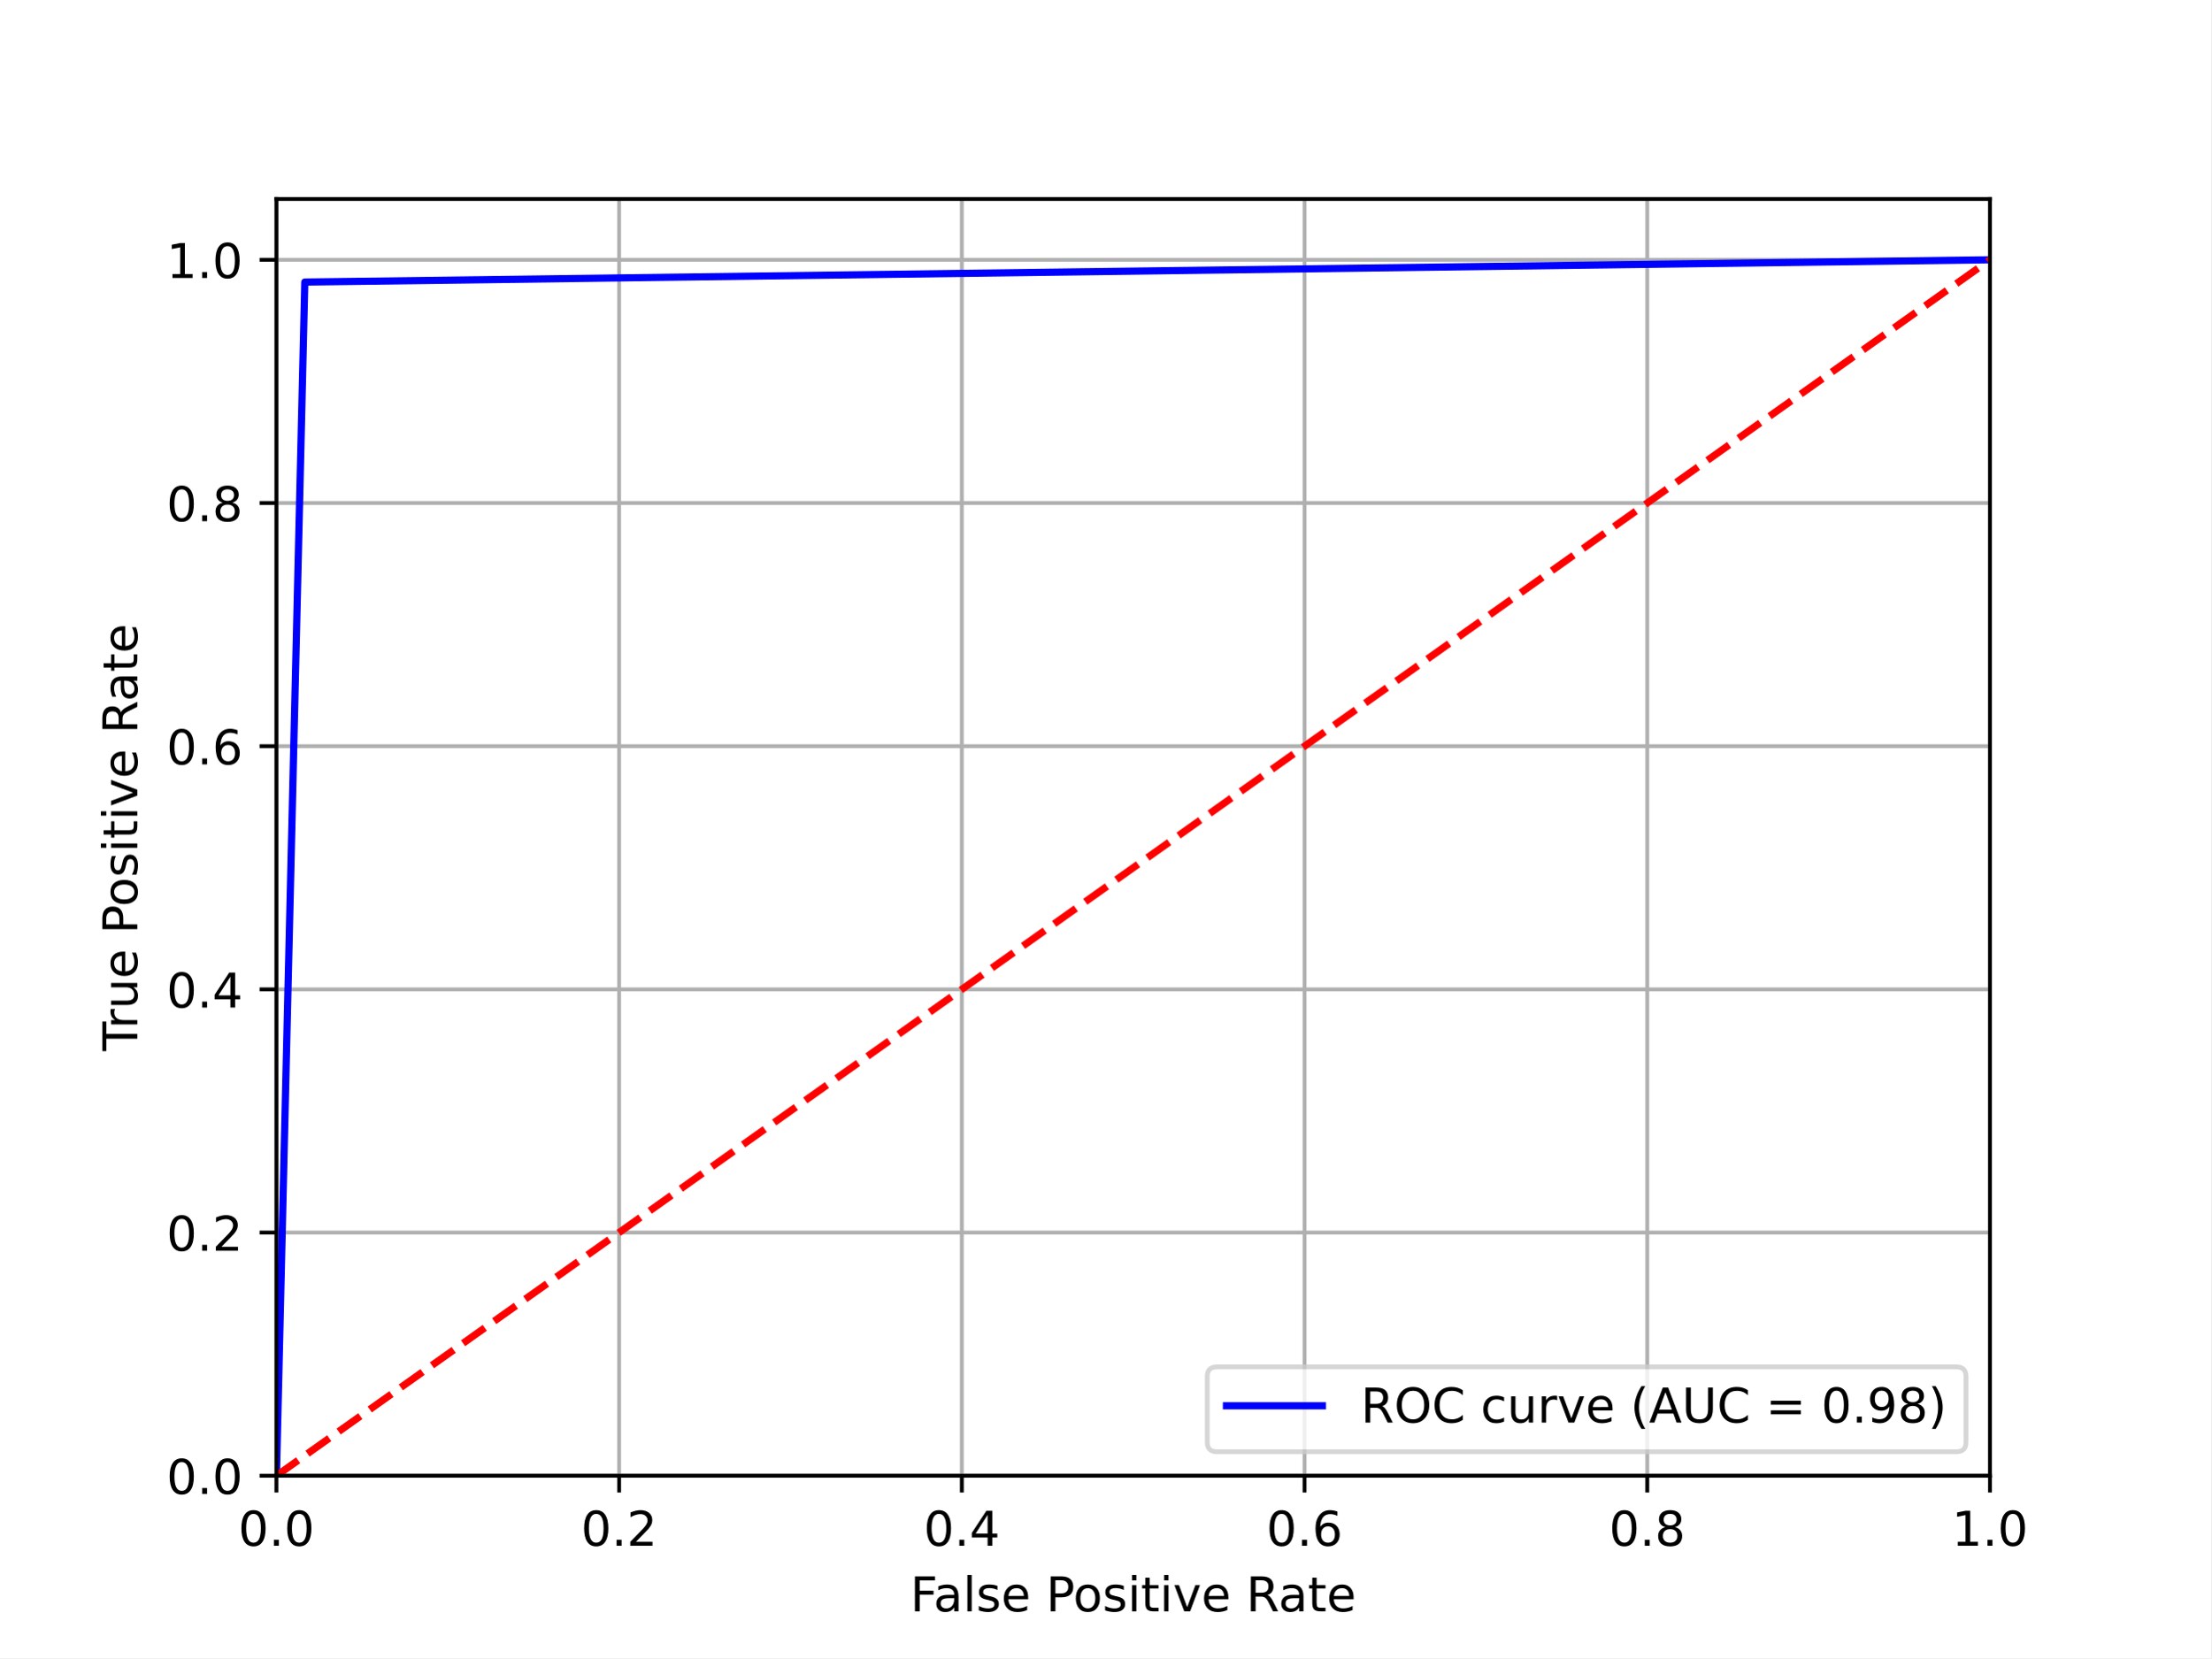
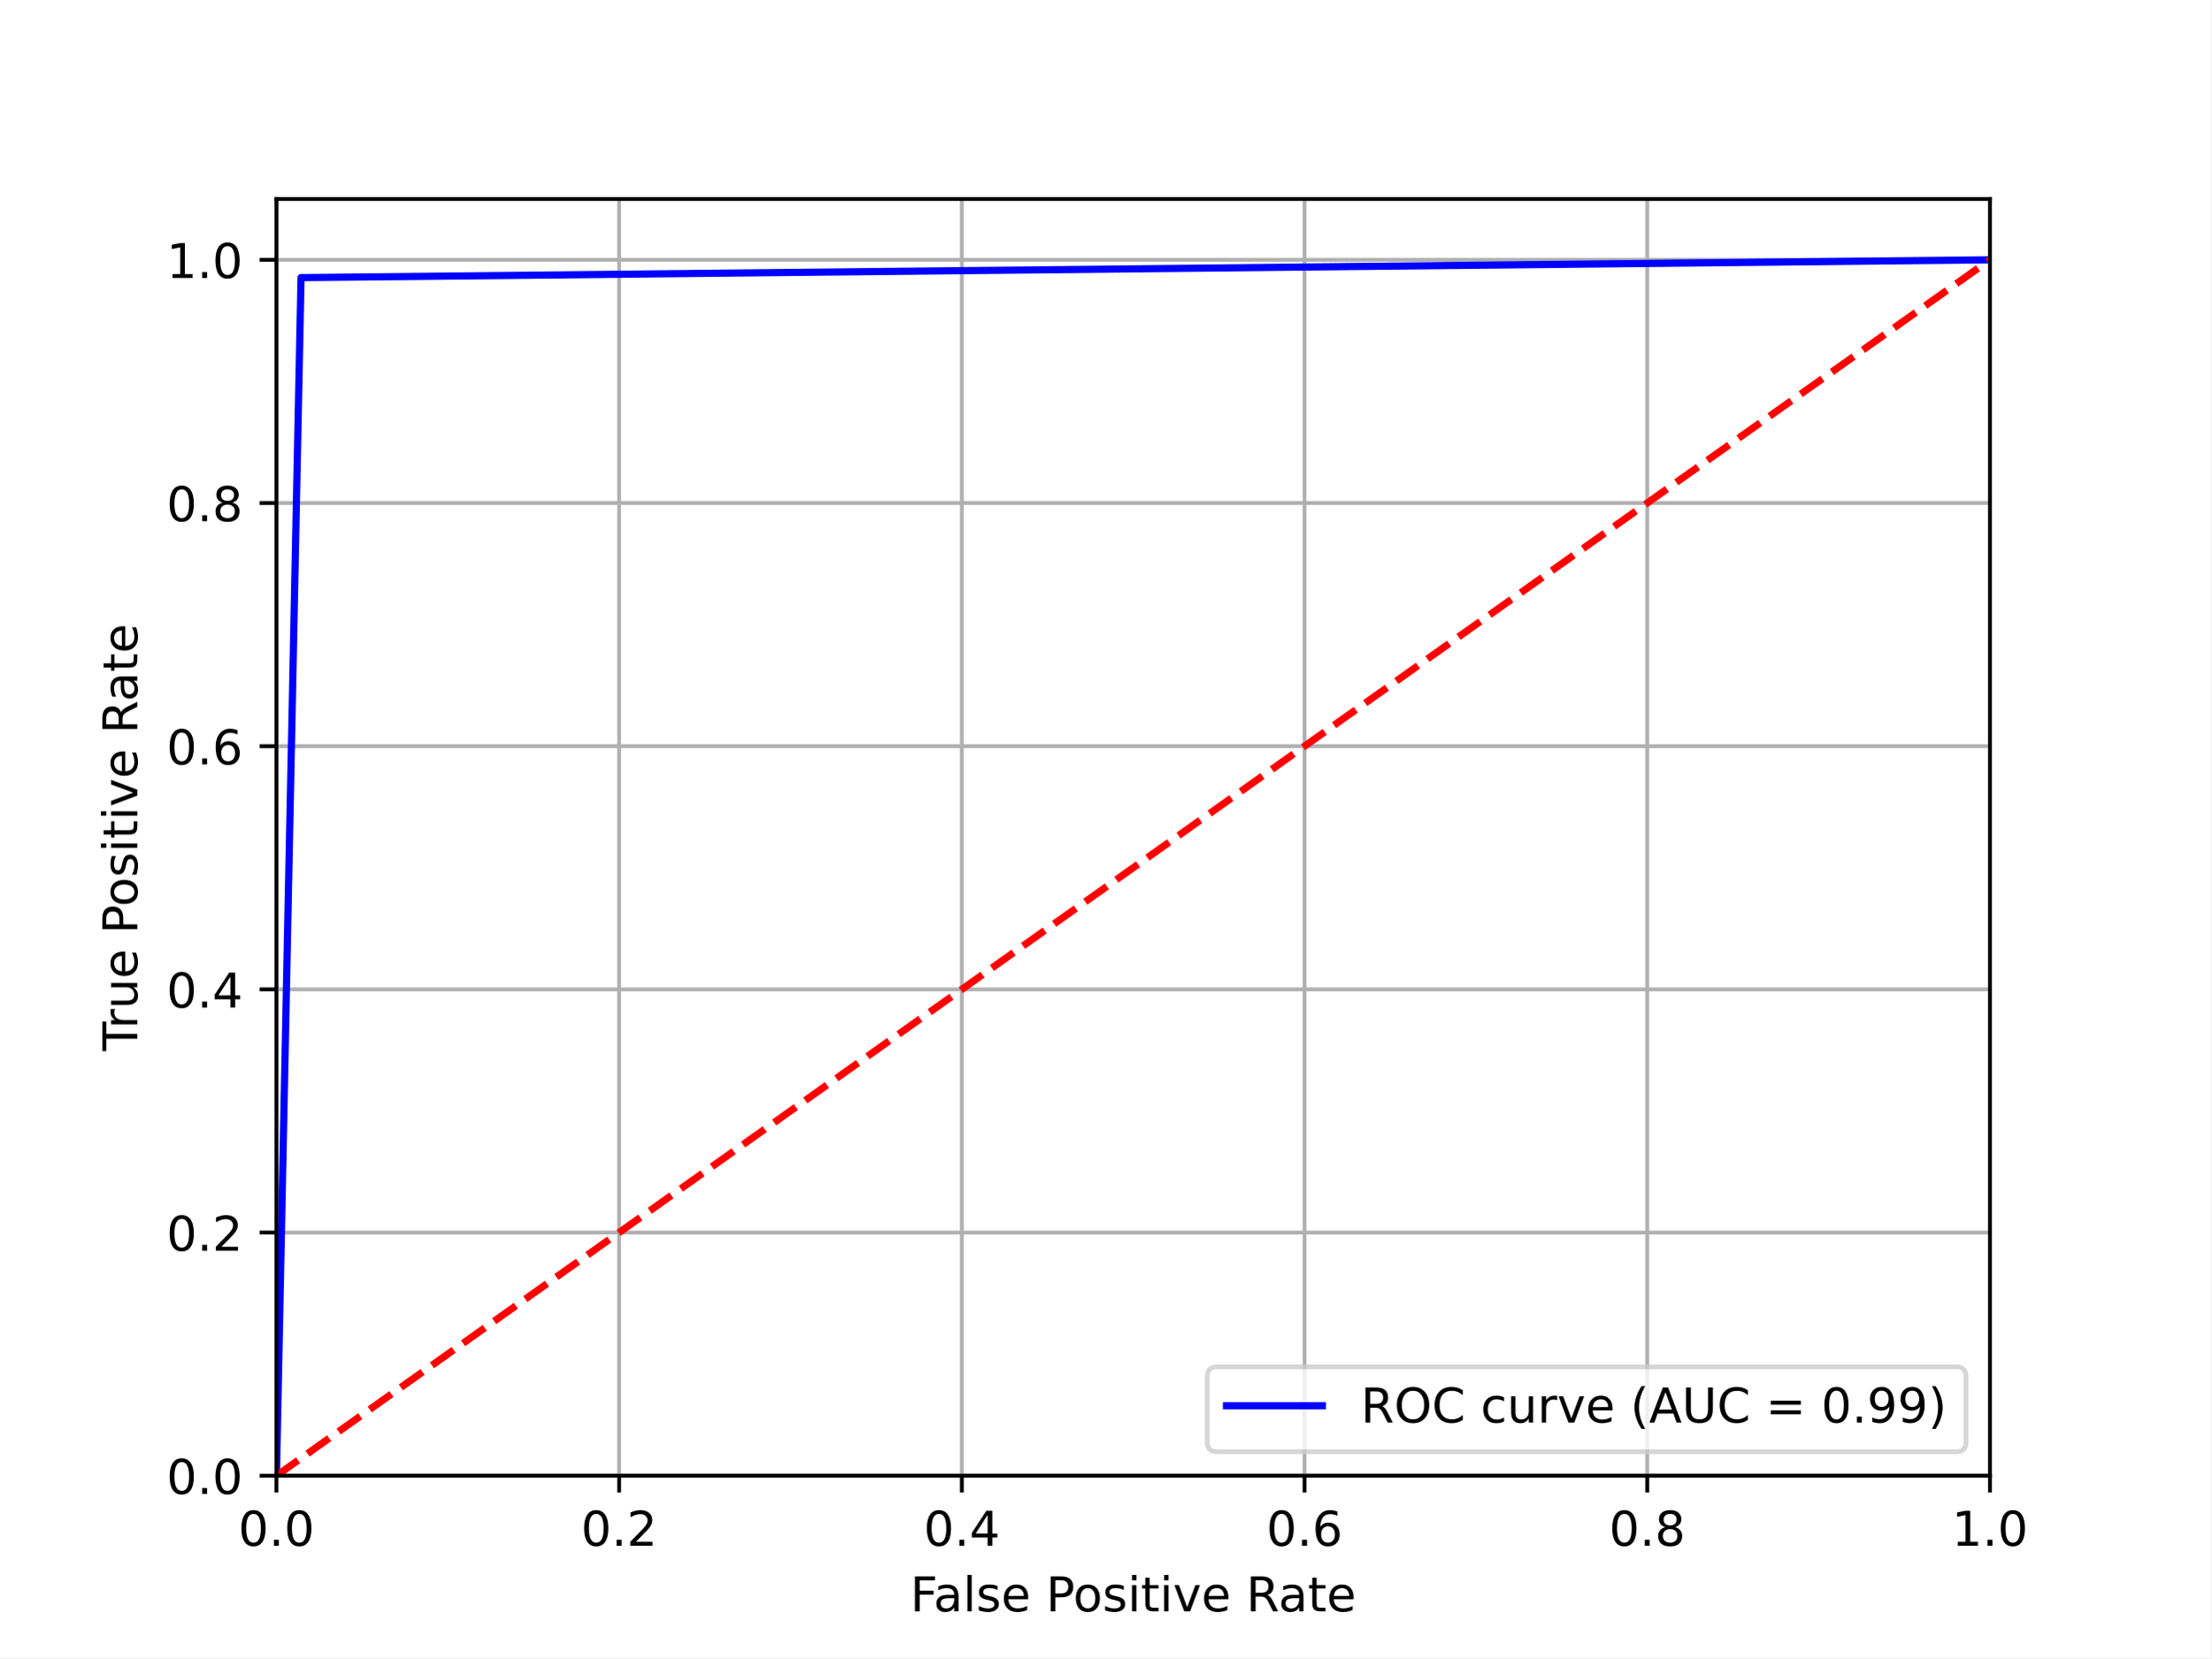
<svg xmlns="http://www.w3.org/2000/svg" xmlns:xlink="http://www.w3.org/1999/xlink" width="460.8pt" height="345.6pt" viewBox="0 0 460.8 345.6" version="1.1">
  <defs>
    <style type="text/css">*{stroke-linejoin: round; stroke-linecap: butt}</style>
  </defs>
  <g id="figure_1">
    <g id="patch_1">
      <path d="M 0 345.6  L 460.8 345.6  L 460.8 0  L 0 0  z " style="fill: #ffffff" />
    </g>
    <g id="axes_1">
      <g id="patch_2">
        <path d="M 57.6 307.584  L 414.72 307.584  L 414.72 41.472  L 57.6 41.472  z " style="fill: #ffffff" />
      </g>
      <g id="matplotlib.axis_1">
        <g id="xtick_1">
          <g id="line2d_1">
-             <path d="M 57.6 307.584  L 57.6 41.472  " clip-path="url(#pdd5b9157f4)" style="fill: none; stroke: #b0b0b0; stroke-width: 0.8; stroke-linecap: square" />
+             <path d="M 57.6 307.584  L 57.6 41.472  " clip-path="url(#p84e92d992a)" style="fill: none; stroke: #b0b0b0; stroke-width: 0.8; stroke-linecap: square" />
          </g>
          <g id="line2d_2">
            <defs>
-               <path id="m7f449e3c65" d="M 0 0  L 0 3.5  " style="stroke: #000000; stroke-width: 0.8" />
-             </defs>
-             <g>
-               <use xlink:href="#m7f449e3c65" x="57.6" y="307.584" style="stroke: #000000; stroke-width: 0.8" />
+               <path id="m5f40e7dbff" d="M 0 0  L 0 3.5  " style="stroke: #000000; stroke-width: 0.8" />
+             </defs>
+             <g>
+               <use xlink:href="#m5f40e7dbff" x="57.6" y="307.584" style="stroke: #000000; stroke-width: 0.8" />
            </g>
          </g>
          <g id="text_1">
            <g transform="translate(49.64844 322.1824) scale(0.1 -0.1)">
              <defs>
                <path id="DejaVuSans-30" d="M 2034 4250  Q 1547 4250 1301 3770  Q 1056 3291 1056 2328  Q 1056 1369 1301 889  Q 1547 409 2034 409  Q 2525 409 2770 889  Q 3016 1369 3016 2328  Q 3016 3291 2770 3770  Q 2525 4250 2034 4250  z M 2034 4750  Q 2819 4750 3233 4129  Q 3647 3509 3647 2328  Q 3647 1150 3233 529  Q 2819 -91 2034 -91  Q 1250 -91 836 529  Q 422 1150 422 2328  Q 422 3509 836 4129  Q 1250 4750 2034 4750  z " transform="scale(0.015625)" />
                <path id="DejaVuSans-2e" d="M 684 794  L 1344 794  L 1344 0  L 684 0  L 684 794  z " transform="scale(0.015625)" />
              </defs>
              <use xlink:href="#DejaVuSans-30" />
              <use xlink:href="#DejaVuSans-2e" transform="translate(63.62305 0)" />
              <use xlink:href="#DejaVuSans-30" transform="translate(95.41016 0)" />
            </g>
          </g>
        </g>
        <g id="xtick_2">
          <g id="line2d_3">
-             <path d="M 129.024 307.584  L 129.024 41.472  " clip-path="url(#pdd5b9157f4)" style="fill: none; stroke: #b0b0b0; stroke-width: 0.8; stroke-linecap: square" />
+             <path d="M 129.024 307.584  L 129.024 41.472  " clip-path="url(#p84e92d992a)" style="fill: none; stroke: #b0b0b0; stroke-width: 0.8; stroke-linecap: square" />
          </g>
          <g id="line2d_4">
            <g>
-               <use xlink:href="#m7f449e3c65" x="129.024" y="307.584" style="stroke: #000000; stroke-width: 0.8" />
+               <use xlink:href="#m5f40e7dbff" x="129.024" y="307.584" style="stroke: #000000; stroke-width: 0.8" />
            </g>
          </g>
          <g id="text_2">
            <g transform="translate(121.0724 322.1824) scale(0.1 -0.1)">
              <defs>
                <path id="DejaVuSans-32" d="M 1228 531  L 3431 531  L 3431 0  L 469 0  L 469 531  Q 828 903 1448 1529  Q 2069 2156 2228 2338  Q 2531 2678 2651 2914  Q 2772 3150 2772 3378  Q 2772 3750 2511 3984  Q 2250 4219 1831 4219  Q 1534 4219 1204 4116  Q 875 4013 500 3803  L 500 4441  Q 881 4594 1212 4672  Q 1544 4750 1819 4750  Q 2544 4750 2975 4387  Q 3406 4025 3406 3419  Q 3406 3131 3298 2873  Q 3191 2616 2906 2266  Q 2828 2175 2409 1742  Q 1991 1309 1228 531  z " transform="scale(0.015625)" />
              </defs>
              <use xlink:href="#DejaVuSans-30" />
              <use xlink:href="#DejaVuSans-2e" transform="translate(63.62305 0)" />
              <use xlink:href="#DejaVuSans-32" transform="translate(95.41016 0)" />
            </g>
          </g>
        </g>
        <g id="xtick_3">
          <g id="line2d_5">
-             <path d="M 200.448 307.584  L 200.448 41.472  " clip-path="url(#pdd5b9157f4)" style="fill: none; stroke: #b0b0b0; stroke-width: 0.8; stroke-linecap: square" />
+             <path d="M 200.448 307.584  L 200.448 41.472  " clip-path="url(#p84e92d992a)" style="fill: none; stroke: #b0b0b0; stroke-width: 0.8; stroke-linecap: square" />
          </g>
          <g id="line2d_6">
            <g>
-               <use xlink:href="#m7f449e3c65" x="200.448" y="307.584" style="stroke: #000000; stroke-width: 0.8" />
+               <use xlink:href="#m5f40e7dbff" x="200.448" y="307.584" style="stroke: #000000; stroke-width: 0.8" />
            </g>
          </g>
          <g id="text_3">
            <g transform="translate(192.4964 322.1824) scale(0.1 -0.1)">
              <defs>
                <path id="DejaVuSans-34" d="M 2419 4116  L 825 1625  L 2419 1625  L 2419 4116  z M 2253 4666  L 3047 4666  L 3047 1625  L 3713 1625  L 3713 1100  L 3047 1100  L 3047 0  L 2419 0  L 2419 1100  L 313 1100  L 313 1709  L 2253 4666  z " transform="scale(0.015625)" />
              </defs>
              <use xlink:href="#DejaVuSans-30" />
              <use xlink:href="#DejaVuSans-2e" transform="translate(63.62305 0)" />
              <use xlink:href="#DejaVuSans-34" transform="translate(95.41016 0)" />
            </g>
          </g>
        </g>
        <g id="xtick_4">
          <g id="line2d_7">
-             <path d="M 271.872 307.584  L 271.872 41.472  " clip-path="url(#pdd5b9157f4)" style="fill: none; stroke: #b0b0b0; stroke-width: 0.8; stroke-linecap: square" />
+             <path d="M 271.872 307.584  L 271.872 41.472  " clip-path="url(#p84e92d992a)" style="fill: none; stroke: #b0b0b0; stroke-width: 0.8; stroke-linecap: square" />
          </g>
          <g id="line2d_8">
            <g>
-               <use xlink:href="#m7f449e3c65" x="271.872" y="307.584" style="stroke: #000000; stroke-width: 0.8" />
+               <use xlink:href="#m5f40e7dbff" x="271.872" y="307.584" style="stroke: #000000; stroke-width: 0.8" />
            </g>
          </g>
          <g id="text_4">
            <g transform="translate(263.9204 322.1824) scale(0.1 -0.1)">
              <defs>
                <path id="DejaVuSans-36" d="M 2113 2584  Q 1688 2584 1439 2293  Q 1191 2003 1191 1497  Q 1191 994 1439 701  Q 1688 409 2113 409  Q 2538 409 2786 701  Q 3034 994 3034 1497  Q 3034 2003 2786 2293  Q 2538 2584 2113 2584  z M 3366 4563  L 3366 3988  Q 3128 4100 2886 4159  Q 2644 4219 2406 4219  Q 1781 4219 1451 3797  Q 1122 3375 1075 2522  Q 1259 2794 1537 2939  Q 1816 3084 2150 3084  Q 2853 3084 3261 2657  Q 3669 2231 3669 1497  Q 3669 778 3244 343  Q 2819 -91 2113 -91  Q 1303 -91 875 529  Q 447 1150 447 2328  Q 447 3434 972 4092  Q 1497 4750 2381 4750  Q 2619 4750 2861 4703  Q 3103 4656 3366 4563  z " transform="scale(0.015625)" />
              </defs>
              <use xlink:href="#DejaVuSans-30" />
              <use xlink:href="#DejaVuSans-2e" transform="translate(63.62305 0)" />
              <use xlink:href="#DejaVuSans-36" transform="translate(95.41016 0)" />
            </g>
          </g>
        </g>
        <g id="xtick_5">
          <g id="line2d_9">
-             <path d="M 343.296 307.584  L 343.296 41.472  " clip-path="url(#pdd5b9157f4)" style="fill: none; stroke: #b0b0b0; stroke-width: 0.8; stroke-linecap: square" />
+             <path d="M 343.296 307.584  L 343.296 41.472  " clip-path="url(#p84e92d992a)" style="fill: none; stroke: #b0b0b0; stroke-width: 0.8; stroke-linecap: square" />
          </g>
          <g id="line2d_10">
            <g>
-               <use xlink:href="#m7f449e3c65" x="343.296" y="307.584" style="stroke: #000000; stroke-width: 0.8" />
+               <use xlink:href="#m5f40e7dbff" x="343.296" y="307.584" style="stroke: #000000; stroke-width: 0.8" />
            </g>
          </g>
          <g id="text_5">
            <g transform="translate(335.3444 322.1824) scale(0.1 -0.1)">
              <defs>
                <path id="DejaVuSans-38" d="M 2034 2216  Q 1584 2216 1326 1975  Q 1069 1734 1069 1313  Q 1069 891 1326 650  Q 1584 409 2034 409  Q 2484 409 2743 651  Q 3003 894 3003 1313  Q 3003 1734 2745 1975  Q 2488 2216 2034 2216  z M 1403 2484  Q 997 2584 770 2862  Q 544 3141 544 3541  Q 544 4100 942 4425  Q 1341 4750 2034 4750  Q 2731 4750 3128 4425  Q 3525 4100 3525 3541  Q 3525 3141 3298 2862  Q 3072 2584 2669 2484  Q 3125 2378 3379 2068  Q 3634 1759 3634 1313  Q 3634 634 3220 271  Q 2806 -91 2034 -91  Q 1263 -91 848 271  Q 434 634 434 1313  Q 434 1759 690 2068  Q 947 2378 1403 2484  z M 1172 3481  Q 1172 3119 1398 2916  Q 1625 2713 2034 2713  Q 2441 2713 2670 2916  Q 2900 3119 2900 3481  Q 2900 3844 2670 4047  Q 2441 4250 2034 4250  Q 1625 4250 1398 4047  Q 1172 3844 1172 3481  z " transform="scale(0.015625)" />
              </defs>
              <use xlink:href="#DejaVuSans-30" />
              <use xlink:href="#DejaVuSans-2e" transform="translate(63.62305 0)" />
              <use xlink:href="#DejaVuSans-38" transform="translate(95.41016 0)" />
            </g>
          </g>
        </g>
        <g id="xtick_6">
          <g id="line2d_11">
-             <path d="M 414.72 307.584  L 414.72 41.472  " clip-path="url(#pdd5b9157f4)" style="fill: none; stroke: #b0b0b0; stroke-width: 0.8; stroke-linecap: square" />
+             <path d="M 414.72 307.584  L 414.72 41.472  " clip-path="url(#p84e92d992a)" style="fill: none; stroke: #b0b0b0; stroke-width: 0.8; stroke-linecap: square" />
          </g>
          <g id="line2d_12">
            <g>
-               <use xlink:href="#m7f449e3c65" x="414.72" y="307.584" style="stroke: #000000; stroke-width: 0.8" />
+               <use xlink:href="#m5f40e7dbff" x="414.72" y="307.584" style="stroke: #000000; stroke-width: 0.8" />
            </g>
          </g>
          <g id="text_6">
            <g transform="translate(406.7684 322.1824) scale(0.1 -0.1)">
              <defs>
                <path id="DejaVuSans-31" d="M 794 531  L 1825 531  L 1825 4091  L 703 3866  L 703 4441  L 1819 4666  L 2450 4666  L 2450 531  L 3481 531  L 3481 0  L 794 0  L 794 531  z " transform="scale(0.015625)" />
              </defs>
              <use xlink:href="#DejaVuSans-31" />
              <use xlink:href="#DejaVuSans-2e" transform="translate(63.62305 0)" />
              <use xlink:href="#DejaVuSans-30" transform="translate(95.41016 0)" />
            </g>
          </g>
        </g>
        <g id="text_7">
          <g transform="translate(189.6936 335.8606) scale(0.1 -0.1)">
            <defs>
              <path id="DejaVuSans-46" d="M 628 4666  L 3309 4666  L 3309 4134  L 1259 4134  L 1259 2759  L 3109 2759  L 3109 2228  L 1259 2228  L 1259 0  L 628 0  L 628 4666  z " transform="scale(0.015625)" />
              <path id="DejaVuSans-61" d="M 2194 1759  Q 1497 1759 1228 1600  Q 959 1441 959 1056  Q 959 750 1161 570  Q 1363 391 1709 391  Q 2188 391 2477 730  Q 2766 1069 2766 1631  L 2766 1759  L 2194 1759  z M 3341 1997  L 3341 0  L 2766 0  L 2766 531  Q 2569 213 2275 61  Q 1981 -91 1556 -91  Q 1019 -91 701 211  Q 384 513 384 1019  Q 384 1609 779 1909  Q 1175 2209 1959 2209  L 2766 2209  L 2766 2266  Q 2766 2663 2505 2880  Q 2244 3097 1772 3097  Q 1472 3097 1187 3025  Q 903 2953 641 2809  L 641 3341  Q 956 3463 1253 3523  Q 1550 3584 1831 3584  Q 2591 3584 2966 3190  Q 3341 2797 3341 1997  z " transform="scale(0.015625)" />
              <path id="DejaVuSans-6c" d="M 603 4863  L 1178 4863  L 1178 0  L 603 0  L 603 4863  z " transform="scale(0.015625)" />
              <path id="DejaVuSans-73" d="M 2834 3397  L 2834 2853  Q 2591 2978 2328 3040  Q 2066 3103 1784 3103  Q 1356 3103 1142 2972  Q 928 2841 928 2578  Q 928 2378 1081 2264  Q 1234 2150 1697 2047  L 1894 2003  Q 2506 1872 2764 1633  Q 3022 1394 3022 966  Q 3022 478 2636 193  Q 2250 -91 1575 -91  Q 1294 -91 989 -36  Q 684 19 347 128  L 347 722  Q 666 556 975 473  Q 1284 391 1588 391  Q 1994 391 2212 530  Q 2431 669 2431 922  Q 2431 1156 2273 1281  Q 2116 1406 1581 1522  L 1381 1569  Q 847 1681 609 1914  Q 372 2147 372 2553  Q 372 3047 722 3315  Q 1072 3584 1716 3584  Q 2034 3584 2315 3537  Q 2597 3491 2834 3397  z " transform="scale(0.015625)" />
              <path id="DejaVuSans-65" d="M 3597 1894  L 3597 1613  L 953 1613  Q 991 1019 1311 708  Q 1631 397 2203 397  Q 2534 397 2845 478  Q 3156 559 3463 722  L 3463 178  Q 3153 47 2828 -22  Q 2503 -91 2169 -91  Q 1331 -91 842 396  Q 353 884 353 1716  Q 353 2575 817 3079  Q 1281 3584 2069 3584  Q 2775 3584 3186 3129  Q 3597 2675 3597 1894  z M 3022 2063  Q 3016 2534 2758 2815  Q 2500 3097 2075 3097  Q 1594 3097 1305 2825  Q 1016 2553 972 2059  L 3022 2063  z " transform="scale(0.015625)" />
              <path id="DejaVuSans-20" transform="scale(0.015625)" />
              <path id="DejaVuSans-50" d="M 1259 4147  L 1259 2394  L 2053 2394  Q 2494 2394 2734 2622  Q 2975 2850 2975 3272  Q 2975 3691 2734 3919  Q 2494 4147 2053 4147  L 1259 4147  z M 628 4666  L 2053 4666  Q 2838 4666 3239 4311  Q 3641 3956 3641 3272  Q 3641 2581 3239 2228  Q 2838 1875 2053 1875  L 1259 1875  L 1259 0  L 628 0  L 628 4666  z " transform="scale(0.015625)" />
              <path id="DejaVuSans-6f" d="M 1959 3097  Q 1497 3097 1228 2736  Q 959 2375 959 1747  Q 959 1119 1226 758  Q 1494 397 1959 397  Q 2419 397 2687 759  Q 2956 1122 2956 1747  Q 2956 2369 2687 2733  Q 2419 3097 1959 3097  z M 1959 3584  Q 2709 3584 3137 3096  Q 3566 2609 3566 1747  Q 3566 888 3137 398  Q 2709 -91 1959 -91  Q 1206 -91 779 398  Q 353 888 353 1747  Q 353 2609 779 3096  Q 1206 3584 1959 3584  z " transform="scale(0.015625)" />
              <path id="DejaVuSans-69" d="M 603 3500  L 1178 3500  L 1178 0  L 603 0  L 603 3500  z M 603 4863  L 1178 4863  L 1178 4134  L 603 4134  L 603 4863  z " transform="scale(0.015625)" />
              <path id="DejaVuSans-74" d="M 1172 4494  L 1172 3500  L 2356 3500  L 2356 3053  L 1172 3053  L 1172 1153  Q 1172 725 1289 603  Q 1406 481 1766 481  L 2356 481  L 2356 0  L 1766 0  Q 1100 0 847 248  Q 594 497 594 1153  L 594 3053  L 172 3053  L 172 3500  L 594 3500  L 594 4494  L 1172 4494  z " transform="scale(0.015625)" />
              <path id="DejaVuSans-76" d="M 191 3500  L 800 3500  L 1894 563  L 2988 3500  L 3597 3500  L 2284 0  L 1503 0  L 191 3500  z " transform="scale(0.015625)" />
              <path id="DejaVuSans-52" d="M 2841 2188  Q 3044 2119 3236 1894  Q 3428 1669 3622 1275  L 4263 0  L 3584 0  L 2988 1197  Q 2756 1666 2539 1819  Q 2322 1972 1947 1972  L 1259 1972  L 1259 0  L 628 0  L 628 4666  L 2053 4666  Q 2853 4666 3247 4331  Q 3641 3997 3641 3322  Q 3641 2881 3436 2590  Q 3231 2300 2841 2188  z M 1259 4147  L 1259 2491  L 2053 2491  Q 2509 2491 2742 2702  Q 2975 2913 2975 3322  Q 2975 3731 2742 3939  Q 2509 4147 2053 4147  L 1259 4147  z " transform="scale(0.015625)" />
            </defs>
            <use xlink:href="#DejaVuSans-46" />
            <use xlink:href="#DejaVuSans-61" transform="translate(48.39453 0)" />
            <use xlink:href="#DejaVuSans-6c" transform="translate(109.6738 0)" />
            <use xlink:href="#DejaVuSans-73" transform="translate(137.457 0)" />
            <use xlink:href="#DejaVuSans-65" transform="translate(189.5566 0)" />
            <use xlink:href="#DejaVuSans-20" transform="translate(251.0801 0)" />
            <use xlink:href="#DejaVuSans-50" transform="translate(282.8672 0)" />
            <use xlink:href="#DejaVuSans-6f" transform="translate(339.5449 0)" />
            <use xlink:href="#DejaVuSans-73" transform="translate(400.7266 0)" />
            <use xlink:href="#DejaVuSans-69" transform="translate(452.8262 0)" />
            <use xlink:href="#DejaVuSans-74" transform="translate(480.6094 0)" />
            <use xlink:href="#DejaVuSans-69" transform="translate(519.8184 0)" />
            <use xlink:href="#DejaVuSans-76" transform="translate(547.6016 0)" />
            <use xlink:href="#DejaVuSans-65" transform="translate(606.7812 0)" />
            <use xlink:href="#DejaVuSans-20" transform="translate(668.3047 0)" />
            <use xlink:href="#DejaVuSans-52" transform="translate(700.0918 0)" />
            <use xlink:href="#DejaVuSans-61" transform="translate(767.3242 0)" />
            <use xlink:href="#DejaVuSans-74" transform="translate(828.6035 0)" />
            <use xlink:href="#DejaVuSans-65" transform="translate(867.8125 0)" />
          </g>
        </g>
      </g>
      <g id="matplotlib.axis_2">
        <g id="ytick_1">
          <g id="line2d_13">
-             <path d="M 57.6 307.584  L 414.72 307.584  " clip-path="url(#pdd5b9157f4)" style="fill: none; stroke: #b0b0b0; stroke-width: 0.8; stroke-linecap: square" />
+             <path d="M 57.6 307.584  L 414.72 307.584  " clip-path="url(#p84e92d992a)" style="fill: none; stroke: #b0b0b0; stroke-width: 0.8; stroke-linecap: square" />
          </g>
          <g id="line2d_14">
            <defs>
-               <path id="m5e31c59187" d="M 0 0  L -3.5 0  " style="stroke: #000000; stroke-width: 0.8" />
-             </defs>
-             <g>
-               <use xlink:href="#m5e31c59187" x="57.6" y="307.584" style="stroke: #000000; stroke-width: 0.8" />
+               <path id="mc8ff021c1d" d="M 0 0  L -3.5 0  " style="stroke: #000000; stroke-width: 0.8" />
+             </defs>
+             <g>
+               <use xlink:href="#mc8ff021c1d" x="57.6" y="307.584" style="stroke: #000000; stroke-width: 0.8" />
            </g>
          </g>
          <g id="text_8">
            <g transform="translate(34.69687 311.3832) scale(0.1 -0.1)">
              <use xlink:href="#DejaVuSans-30" />
              <use xlink:href="#DejaVuSans-2e" transform="translate(63.62305 0)" />
              <use xlink:href="#DejaVuSans-30" transform="translate(95.41016 0)" />
            </g>
          </g>
        </g>
        <g id="ytick_2">
          <g id="line2d_15">
-             <path d="M 57.6 256.896  L 414.72 256.896  " clip-path="url(#pdd5b9157f4)" style="fill: none; stroke: #b0b0b0; stroke-width: 0.8; stroke-linecap: square" />
+             <path d="M 57.6 256.896  L 414.72 256.896  " clip-path="url(#p84e92d992a)" style="fill: none; stroke: #b0b0b0; stroke-width: 0.8; stroke-linecap: square" />
          </g>
          <g id="line2d_16">
            <g>
-               <use xlink:href="#m5e31c59187" x="57.6" y="256.896" style="stroke: #000000; stroke-width: 0.8" />
+               <use xlink:href="#mc8ff021c1d" x="57.6" y="256.896" style="stroke: #000000; stroke-width: 0.8" />
            </g>
          </g>
          <g id="text_9">
            <g transform="translate(34.69687 260.6952) scale(0.1 -0.1)">
              <use xlink:href="#DejaVuSans-30" />
              <use xlink:href="#DejaVuSans-2e" transform="translate(63.62305 0)" />
              <use xlink:href="#DejaVuSans-32" transform="translate(95.41016 0)" />
            </g>
          </g>
        </g>
        <g id="ytick_3">
          <g id="line2d_17">
-             <path d="M 57.6 206.208  L 414.72 206.208  " clip-path="url(#pdd5b9157f4)" style="fill: none; stroke: #b0b0b0; stroke-width: 0.8; stroke-linecap: square" />
+             <path d="M 57.6 206.208  L 414.72 206.208  " clip-path="url(#p84e92d992a)" style="fill: none; stroke: #b0b0b0; stroke-width: 0.8; stroke-linecap: square" />
          </g>
          <g id="line2d_18">
            <g>
-               <use xlink:href="#m5e31c59187" x="57.6" y="206.208" style="stroke: #000000; stroke-width: 0.8" />
+               <use xlink:href="#mc8ff021c1d" x="57.6" y="206.208" style="stroke: #000000; stroke-width: 0.8" />
            </g>
          </g>
          <g id="text_10">
            <g transform="translate(34.69687 210.0072) scale(0.1 -0.1)">
              <use xlink:href="#DejaVuSans-30" />
              <use xlink:href="#DejaVuSans-2e" transform="translate(63.62305 0)" />
              <use xlink:href="#DejaVuSans-34" transform="translate(95.41016 0)" />
            </g>
          </g>
        </g>
        <g id="ytick_4">
          <g id="line2d_19">
-             <path d="M 57.6 155.52  L 414.72 155.52  " clip-path="url(#pdd5b9157f4)" style="fill: none; stroke: #b0b0b0; stroke-width: 0.8; stroke-linecap: square" />
+             <path d="M 57.6 155.52  L 414.72 155.52  " clip-path="url(#p84e92d992a)" style="fill: none; stroke: #b0b0b0; stroke-width: 0.8; stroke-linecap: square" />
          </g>
          <g id="line2d_20">
            <g>
-               <use xlink:href="#m5e31c59187" x="57.6" y="155.52" style="stroke: #000000; stroke-width: 0.8" />
+               <use xlink:href="#mc8ff021c1d" x="57.6" y="155.52" style="stroke: #000000; stroke-width: 0.8" />
            </g>
          </g>
          <g id="text_11">
            <g transform="translate(34.69687 159.3192) scale(0.1 -0.1)">
              <use xlink:href="#DejaVuSans-30" />
              <use xlink:href="#DejaVuSans-2e" transform="translate(63.62305 0)" />
              <use xlink:href="#DejaVuSans-36" transform="translate(95.41016 0)" />
            </g>
          </g>
        </g>
        <g id="ytick_5">
          <g id="line2d_21">
-             <path d="M 57.6 104.832  L 414.72 104.832  " clip-path="url(#pdd5b9157f4)" style="fill: none; stroke: #b0b0b0; stroke-width: 0.8; stroke-linecap: square" />
+             <path d="M 57.6 104.832  L 414.72 104.832  " clip-path="url(#p84e92d992a)" style="fill: none; stroke: #b0b0b0; stroke-width: 0.8; stroke-linecap: square" />
          </g>
          <g id="line2d_22">
            <g>
-               <use xlink:href="#m5e31c59187" x="57.6" y="104.832" style="stroke: #000000; stroke-width: 0.8" />
+               <use xlink:href="#mc8ff021c1d" x="57.6" y="104.832" style="stroke: #000000; stroke-width: 0.8" />
            </g>
          </g>
          <g id="text_12">
            <g transform="translate(34.69687 108.6312) scale(0.1 -0.1)">
              <use xlink:href="#DejaVuSans-30" />
              <use xlink:href="#DejaVuSans-2e" transform="translate(63.62305 0)" />
              <use xlink:href="#DejaVuSans-38" transform="translate(95.41016 0)" />
            </g>
          </g>
        </g>
        <g id="ytick_6">
          <g id="line2d_23">
-             <path d="M 57.6 54.144  L 414.72 54.144  " clip-path="url(#pdd5b9157f4)" style="fill: none; stroke: #b0b0b0; stroke-width: 0.8; stroke-linecap: square" />
+             <path d="M 57.6 54.144  L 414.72 54.144  " clip-path="url(#p84e92d992a)" style="fill: none; stroke: #b0b0b0; stroke-width: 0.8; stroke-linecap: square" />
          </g>
          <g id="line2d_24">
            <g>
-               <use xlink:href="#m5e31c59187" x="57.6" y="54.144" style="stroke: #000000; stroke-width: 0.8" />
+               <use xlink:href="#mc8ff021c1d" x="57.6" y="54.144" style="stroke: #000000; stroke-width: 0.8" />
            </g>
          </g>
          <g id="text_13">
            <g transform="translate(34.69687 57.94322) scale(0.1 -0.1)">
              <use xlink:href="#DejaVuSans-31" />
              <use xlink:href="#DejaVuSans-2e" transform="translate(63.62305 0)" />
              <use xlink:href="#DejaVuSans-30" transform="translate(95.41016 0)" />
            </g>
          </g>
        </g>
        <g id="text_14">
          <g transform="translate(28.61719 219.0577) rotate(-90) scale(0.1 -0.1)">
            <defs>
              <path id="DejaVuSans-54" d="M -19 4666  L 3928 4666  L 3928 4134  L 2272 4134  L 2272 0  L 1638 0  L 1638 4134  L -19 4134  L -19 4666  z " transform="scale(0.015625)" />
              <path id="DejaVuSans-72" d="M 2631 2963  Q 2534 3019 2420 3045  Q 2306 3072 2169 3072  Q 1681 3072 1420 2755  Q 1159 2438 1159 1844  L 1159 0  L 581 0  L 581 3500  L 1159 3500  L 1159 2956  Q 1341 3275 1631 3429  Q 1922 3584 2338 3584  Q 2397 3584 2469 3576  Q 2541 3569 2628 3553  L 2631 2963  z " transform="scale(0.015625)" />
              <path id="DejaVuSans-75" d="M 544 1381  L 544 3500  L 1119 3500  L 1119 1403  Q 1119 906 1312 657  Q 1506 409 1894 409  Q 2359 409 2629 706  Q 2900 1003 2900 1516  L 2900 3500  L 3475 3500  L 3475 0  L 2900 0  L 2900 538  Q 2691 219 2414 64  Q 2138 -91 1772 -91  Q 1169 -91 856 284  Q 544 659 544 1381  z M 1991 3584  L 1991 3584  z " transform="scale(0.015625)" />
            </defs>
            <use xlink:href="#DejaVuSans-54" />
            <use xlink:href="#DejaVuSans-72" transform="translate(46.33398 0)" />
            <use xlink:href="#DejaVuSans-75" transform="translate(87.44727 0)" />
            <use xlink:href="#DejaVuSans-65" transform="translate(150.8262 0)" />
            <use xlink:href="#DejaVuSans-20" transform="translate(212.3496 0)" />
            <use xlink:href="#DejaVuSans-50" transform="translate(244.1367 0)" />
            <use xlink:href="#DejaVuSans-6f" transform="translate(300.8145 0)" />
            <use xlink:href="#DejaVuSans-73" transform="translate(361.9961 0)" />
            <use xlink:href="#DejaVuSans-69" transform="translate(414.0957 0)" />
            <use xlink:href="#DejaVuSans-74" transform="translate(441.8789 0)" />
            <use xlink:href="#DejaVuSans-69" transform="translate(481.0879 0)" />
            <use xlink:href="#DejaVuSans-76" transform="translate(508.8711 0)" />
            <use xlink:href="#DejaVuSans-65" transform="translate(568.0508 0)" />
            <use xlink:href="#DejaVuSans-20" transform="translate(629.5742 0)" />
            <use xlink:href="#DejaVuSans-52" transform="translate(661.3613 0)" />
            <use xlink:href="#DejaVuSans-61" transform="translate(728.5938 0)" />
            <use xlink:href="#DejaVuSans-74" transform="translate(789.873 0)" />
            <use xlink:href="#DejaVuSans-65" transform="translate(829.082 0)" />
          </g>
        </g>
      </g>
      <g id="line2d_25">
-         <path d="M 57.6 307.584  L 63.519 58.786  L 414.72 54.144  " clip-path="url(#pdd5b9157f4)" style="fill: none; stroke: #0000ff; stroke-width: 1.5; stroke-linecap: square" />
+         <path d="M 57.6 307.584  L 62.73 57.857  L 414.72 54.144  " clip-path="url(#p84e92d992a)" style="fill: none; stroke: #0000ff; stroke-width: 1.5; stroke-linecap: square" />
      </g>
      <g id="line2d_26">
-         <path d="M 57.6 307.584  L 414.72 54.144  " clip-path="url(#pdd5b9157f4)" style="fill: none; stroke-dasharray: 5.55,2.4; stroke-dashoffset: 0; stroke: #ff0000; stroke-width: 1.5" />
+         <path d="M 57.6 307.584  L 414.72 54.144  " clip-path="url(#p84e92d992a)" style="fill: none; stroke-dasharray: 5.55,2.4; stroke-dashoffset: 0; stroke: #ff0000; stroke-width: 1.5" />
      </g>
      <g id="patch_3">
        <path d="M 57.6 307.584  L 57.6 41.472  " style="fill: none; stroke: #000000; stroke-width: 0.8; stroke-linejoin: miter; stroke-linecap: square" />
      </g>
      <g id="patch_4">
        <path d="M 414.72 307.584  L 414.72 41.472  " style="fill: none; stroke: #000000; stroke-width: 0.8; stroke-linejoin: miter; stroke-linecap: square" />
      </g>
      <g id="patch_5">
        <path d="M 57.6 307.584  L 414.72 307.584  " style="fill: none; stroke: #000000; stroke-width: 0.8; stroke-linejoin: miter; stroke-linecap: square" />
      </g>
      <g id="patch_6">
        <path d="M 57.6 41.472  L 414.72 41.472  " style="fill: none; stroke: #000000; stroke-width: 0.8; stroke-linejoin: miter; stroke-linecap: square" />
      </g>
      <g id="legend_1">
        <g id="patch_7">
          <path d="M 253.595 302.584  L 407.72 302.584  Q 409.72 302.584 409.72 300.584  L 409.72 286.906  Q 409.72 284.906 407.72 284.906  L 253.595 284.906  Q 251.595 284.906 251.595 286.906  L 251.595 300.584  Q 251.595 302.584 253.595 302.584  z " style="fill: #ffffff; opacity: 0.8; stroke: #cccccc; stroke-linejoin: miter" />
        </g>
        <g id="line2d_27">
          <path d="M 255.595 293.004  L 265.595 293.004  L 275.595 293.004  " style="fill: none; stroke: #0000ff; stroke-width: 1.5; stroke-linecap: square" />
        </g>
        <g id="text_15">
          <g transform="translate(283.595 296.5043) scale(0.1 -0.1)">
            <defs>
              <path id="DejaVuSans-4f" d="M 2522 4238  Q 1834 4238 1429 3725  Q 1025 3213 1025 2328  Q 1025 1447 1429 934  Q 1834 422 2522 422  Q 3209 422 3611 934  Q 4013 1447 4013 2328  Q 4013 3213 3611 3725  Q 3209 4238 2522 4238  z M 2522 4750  Q 3503 4750 4090 4092  Q 4678 3434 4678 2328  Q 4678 1225 4090 567  Q 3503 -91 2522 -91  Q 1538 -91 948 565  Q 359 1222 359 2328  Q 359 3434 948 4092  Q 1538 4750 2522 4750  z " transform="scale(0.015625)" />
              <path id="DejaVuSans-43" d="M 4122 4306  L 4122 3641  Q 3803 3938 3442 4084  Q 3081 4231 2675 4231  Q 1875 4231 1450 3742  Q 1025 3253 1025 2328  Q 1025 1406 1450 917  Q 1875 428 2675 428  Q 3081 428 3442 575  Q 3803 722 4122 1019  L 4122 359  Q 3791 134 3420 21  Q 3050 -91 2638 -91  Q 1578 -91 968 557  Q 359 1206 359 2328  Q 359 3453 968 4101  Q 1578 4750 2638 4750  Q 3056 4750 3426 4639  Q 3797 4528 4122 4306  z " transform="scale(0.015625)" />
              <path id="DejaVuSans-63" d="M 3122 3366  L 3122 2828  Q 2878 2963 2633 3030  Q 2388 3097 2138 3097  Q 1578 3097 1268 2742  Q 959 2388 959 1747  Q 959 1106 1268 751  Q 1578 397 2138 397  Q 2388 397 2633 464  Q 2878 531 3122 666  L 3122 134  Q 2881 22 2623 -34  Q 2366 -91 2075 -91  Q 1284 -91 818 406  Q 353 903 353 1747  Q 353 2603 823 3093  Q 1294 3584 2113 3584  Q 2378 3584 2631 3529  Q 2884 3475 3122 3366  z " transform="scale(0.015625)" />
              <path id="DejaVuSans-28" d="M 1984 4856  Q 1566 4138 1362 3434  Q 1159 2731 1159 2009  Q 1159 1288 1364 580  Q 1569 -128 1984 -844  L 1484 -844  Q 1016 -109 783 600  Q 550 1309 550 2009  Q 550 2706 781 3412  Q 1013 4119 1484 4856  L 1984 4856  z " transform="scale(0.015625)" />
              <path id="DejaVuSans-41" d="M 2188 4044  L 1331 1722  L 3047 1722  L 2188 4044  z M 1831 4666  L 2547 4666  L 4325 0  L 3669 0  L 3244 1197  L 1141 1197  L 716 0  L 50 0  L 1831 4666  z " transform="scale(0.015625)" />
              <path id="DejaVuSans-55" d="M 556 4666  L 1191 4666  L 1191 1831  Q 1191 1081 1462 751  Q 1734 422 2344 422  Q 2950 422 3222 751  Q 3494 1081 3494 1831  L 3494 4666  L 4128 4666  L 4128 1753  Q 4128 841 3676 375  Q 3225 -91 2344 -91  Q 1459 -91 1007 375  Q 556 841 556 1753  L 556 4666  z " transform="scale(0.015625)" />
              <path id="DejaVuSans-3d" d="M 678 2906  L 4684 2906  L 4684 2381  L 678 2381  L 678 2906  z M 678 1631  L 4684 1631  L 4684 1100  L 678 1100  L 678 1631  z " transform="scale(0.015625)" />
              <path id="DejaVuSans-39" d="M 703 97  L 703 672  Q 941 559 1184 500  Q 1428 441 1663 441  Q 2288 441 2617 861  Q 2947 1281 2994 2138  Q 2813 1869 2534 1725  Q 2256 1581 1919 1581  Q 1219 1581 811 2004  Q 403 2428 403 3163  Q 403 3881 828 4315  Q 1253 4750 1959 4750  Q 2769 4750 3195 4129  Q 3622 3509 3622 2328  Q 3622 1225 3098 567  Q 2575 -91 1691 -91  Q 1453 -91 1209 -44  Q 966 3 703 97  z M 1959 2075  Q 2384 2075 2632 2365  Q 2881 2656 2881 3163  Q 2881 3666 2632 3958  Q 2384 4250 1959 4250  Q 1534 4250 1286 3958  Q 1038 3666 1038 3163  Q 1038 2656 1286 2365  Q 1534 2075 1959 2075  z " transform="scale(0.015625)" />
              <path id="DejaVuSans-29" d="M 513 4856  L 1013 4856  Q 1481 4119 1714 3412  Q 1947 2706 1947 2009  Q 1947 1309 1714 600  Q 1481 -109 1013 -844  L 513 -844  Q 928 -128 1133 580  Q 1338 1288 1338 2009  Q 1338 2731 1133 3434  Q 928 4138 513 4856  z " transform="scale(0.015625)" />
            </defs>
            <use xlink:href="#DejaVuSans-52" />
            <use xlink:href="#DejaVuSans-4f" transform="translate(69.48242 0)" />
            <use xlink:href="#DejaVuSans-43" transform="translate(148.1934 0)" />
            <use xlink:href="#DejaVuSans-20" transform="translate(218.0176 0)" />
            <use xlink:href="#DejaVuSans-63" transform="translate(249.8047 0)" />
            <use xlink:href="#DejaVuSans-75" transform="translate(304.7852 0)" />
            <use xlink:href="#DejaVuSans-72" transform="translate(368.1641 0)" />
            <use xlink:href="#DejaVuSans-76" transform="translate(409.2773 0)" />
            <use xlink:href="#DejaVuSans-65" transform="translate(468.457 0)" />
            <use xlink:href="#DejaVuSans-20" transform="translate(529.9805 0)" />
            <use xlink:href="#DejaVuSans-28" transform="translate(561.7676 0)" />
            <use xlink:href="#DejaVuSans-41" transform="translate(600.7812 0)" />
            <use xlink:href="#DejaVuSans-55" transform="translate(669.1895 0)" />
            <use xlink:href="#DejaVuSans-43" transform="translate(742.3828 0)" />
            <use xlink:href="#DejaVuSans-20" transform="translate(812.207 0)" />
            <use xlink:href="#DejaVuSans-3d" transform="translate(843.9941 0)" />
            <use xlink:href="#DejaVuSans-20" transform="translate(927.7832 0)" />
            <use xlink:href="#DejaVuSans-30" transform="translate(959.5703 0)" />
            <use xlink:href="#DejaVuSans-2e" transform="translate(1023.193 0)" />
            <use xlink:href="#DejaVuSans-39" transform="translate(1054.98 0)" />
-             <use xlink:href="#DejaVuSans-38" transform="translate(1118.604 0)" />
+             <use xlink:href="#DejaVuSans-39" transform="translate(1118.604 0)" />
            <use xlink:href="#DejaVuSans-29" transform="translate(1182.227 0)" />
          </g>
        </g>
      </g>
    </g>
  </g>
  <defs>
-     <clipPath id="pdd5b9157f4">
+     <clipPath id="p84e92d992a">
      <rect x="57.6" y="41.472" width="357.12" height="266.112" />
    </clipPath>
  </defs>
</svg>
